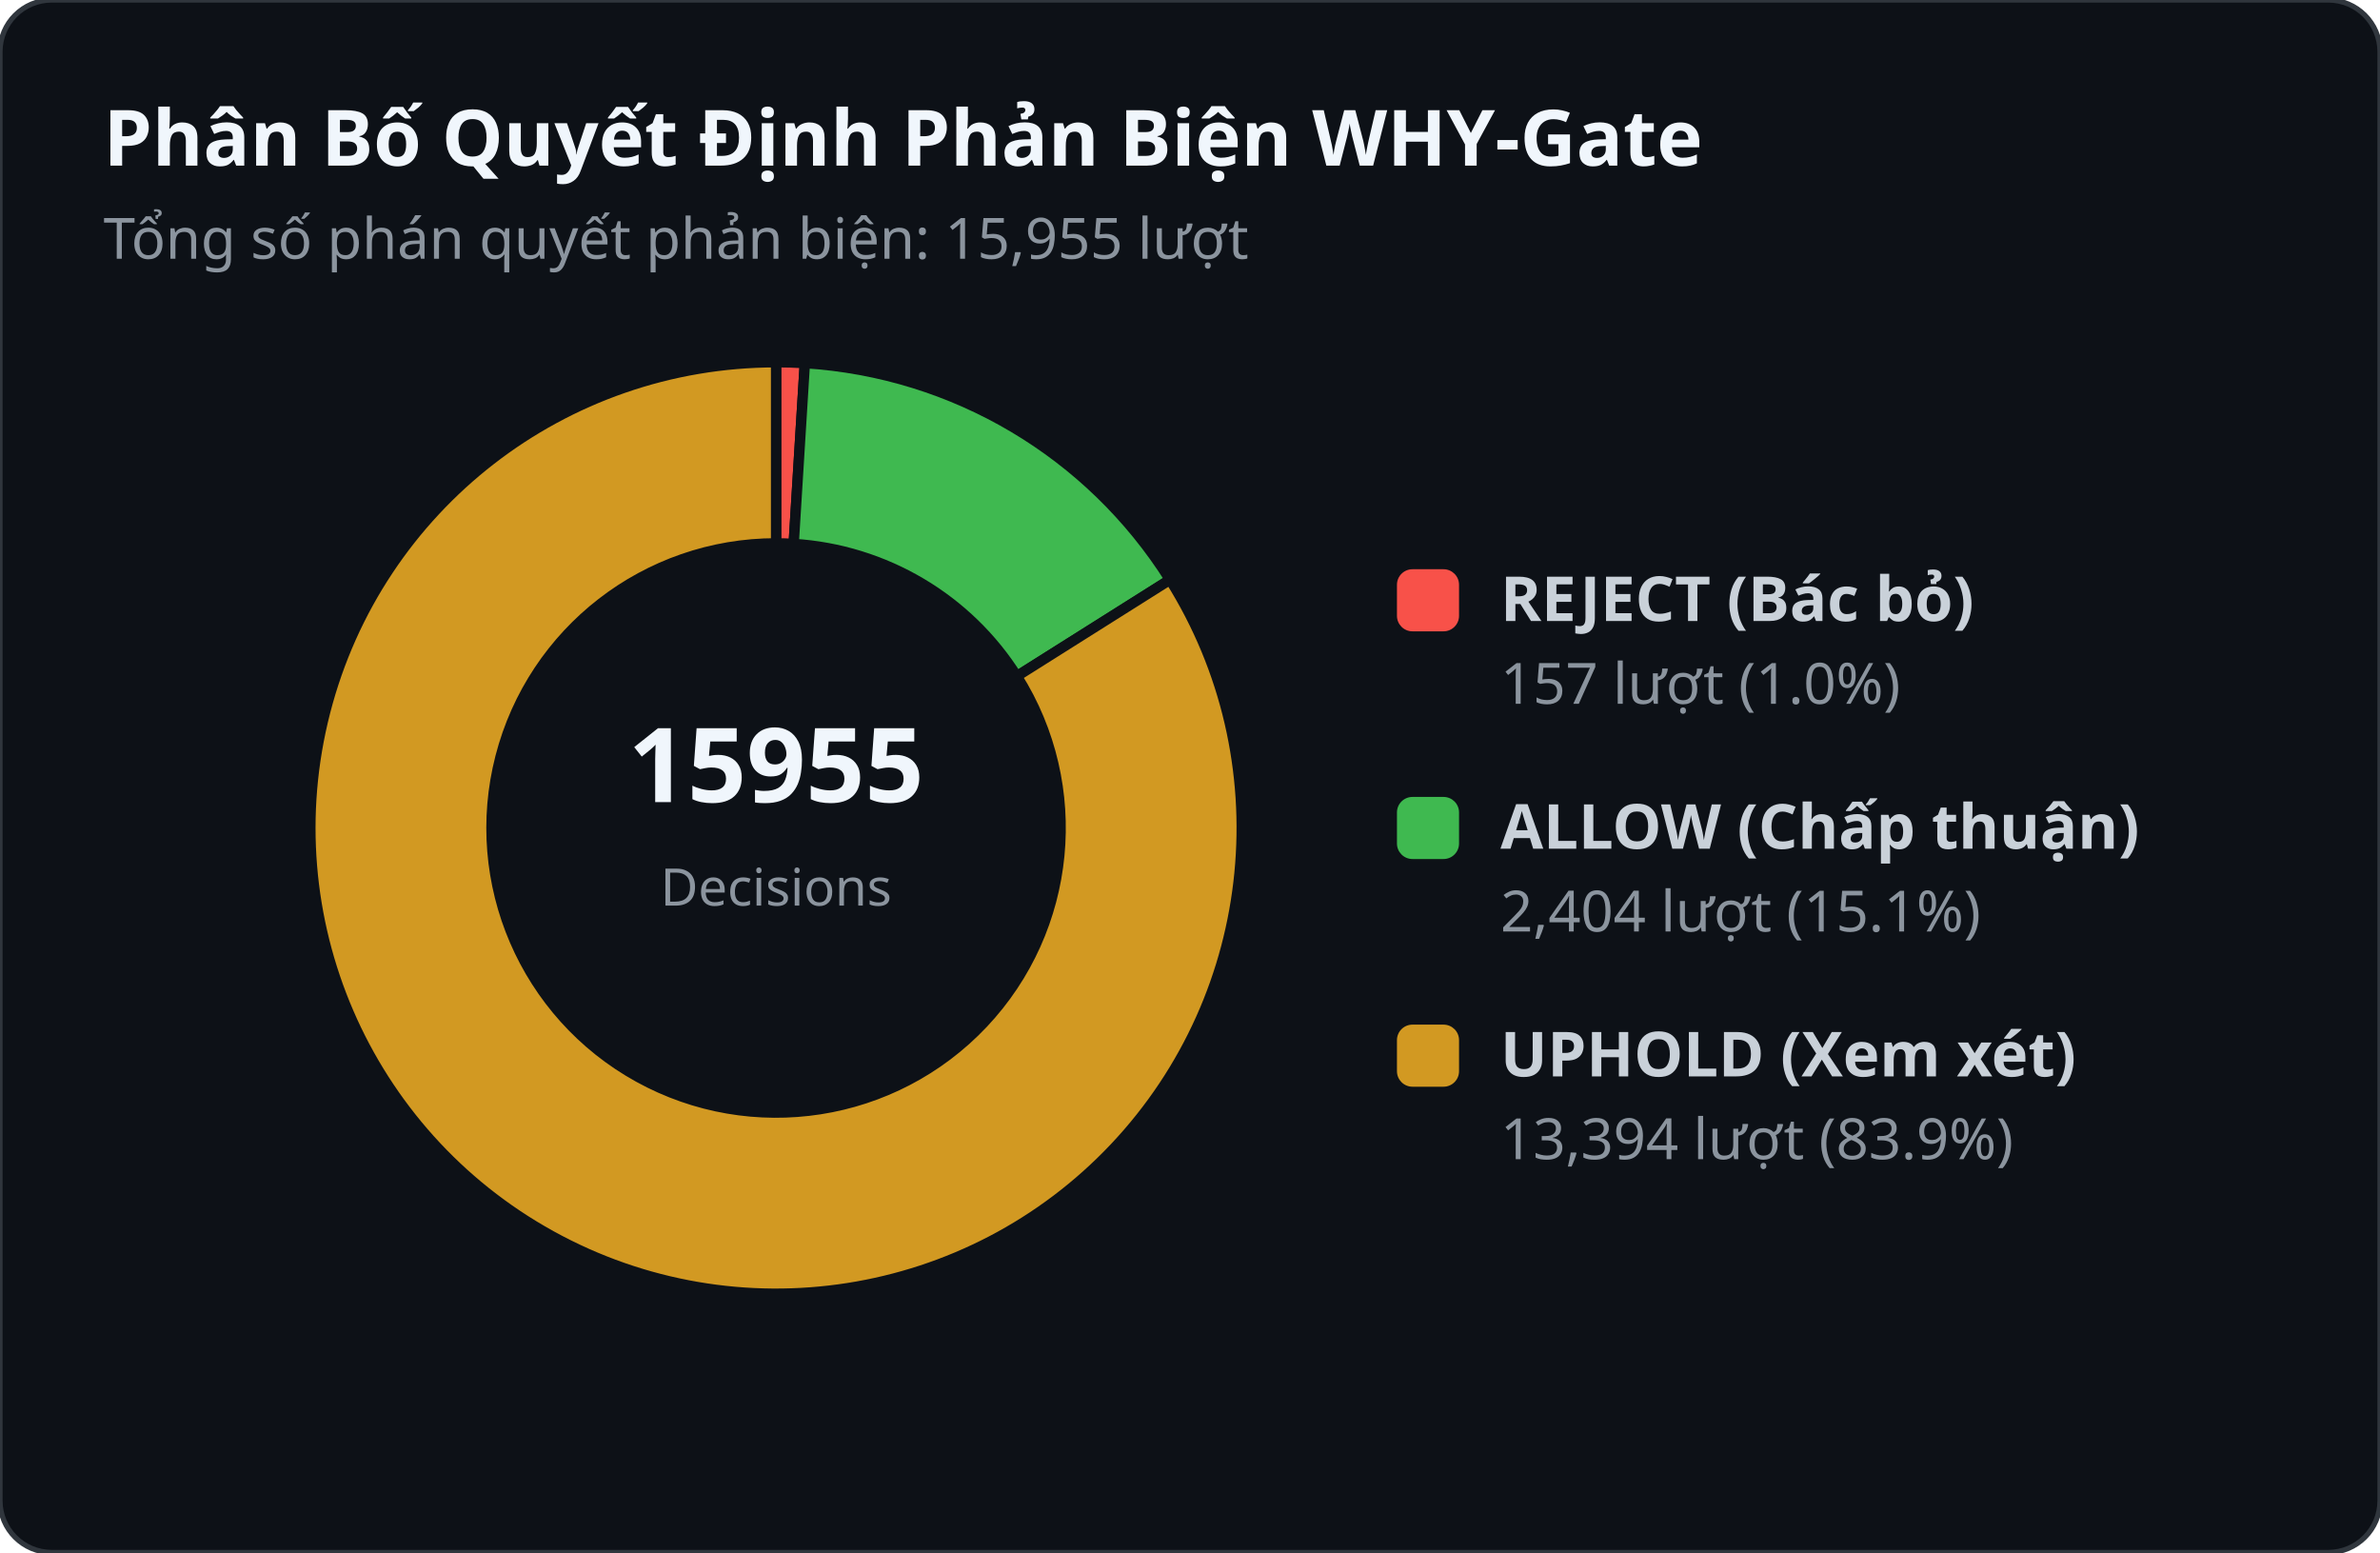
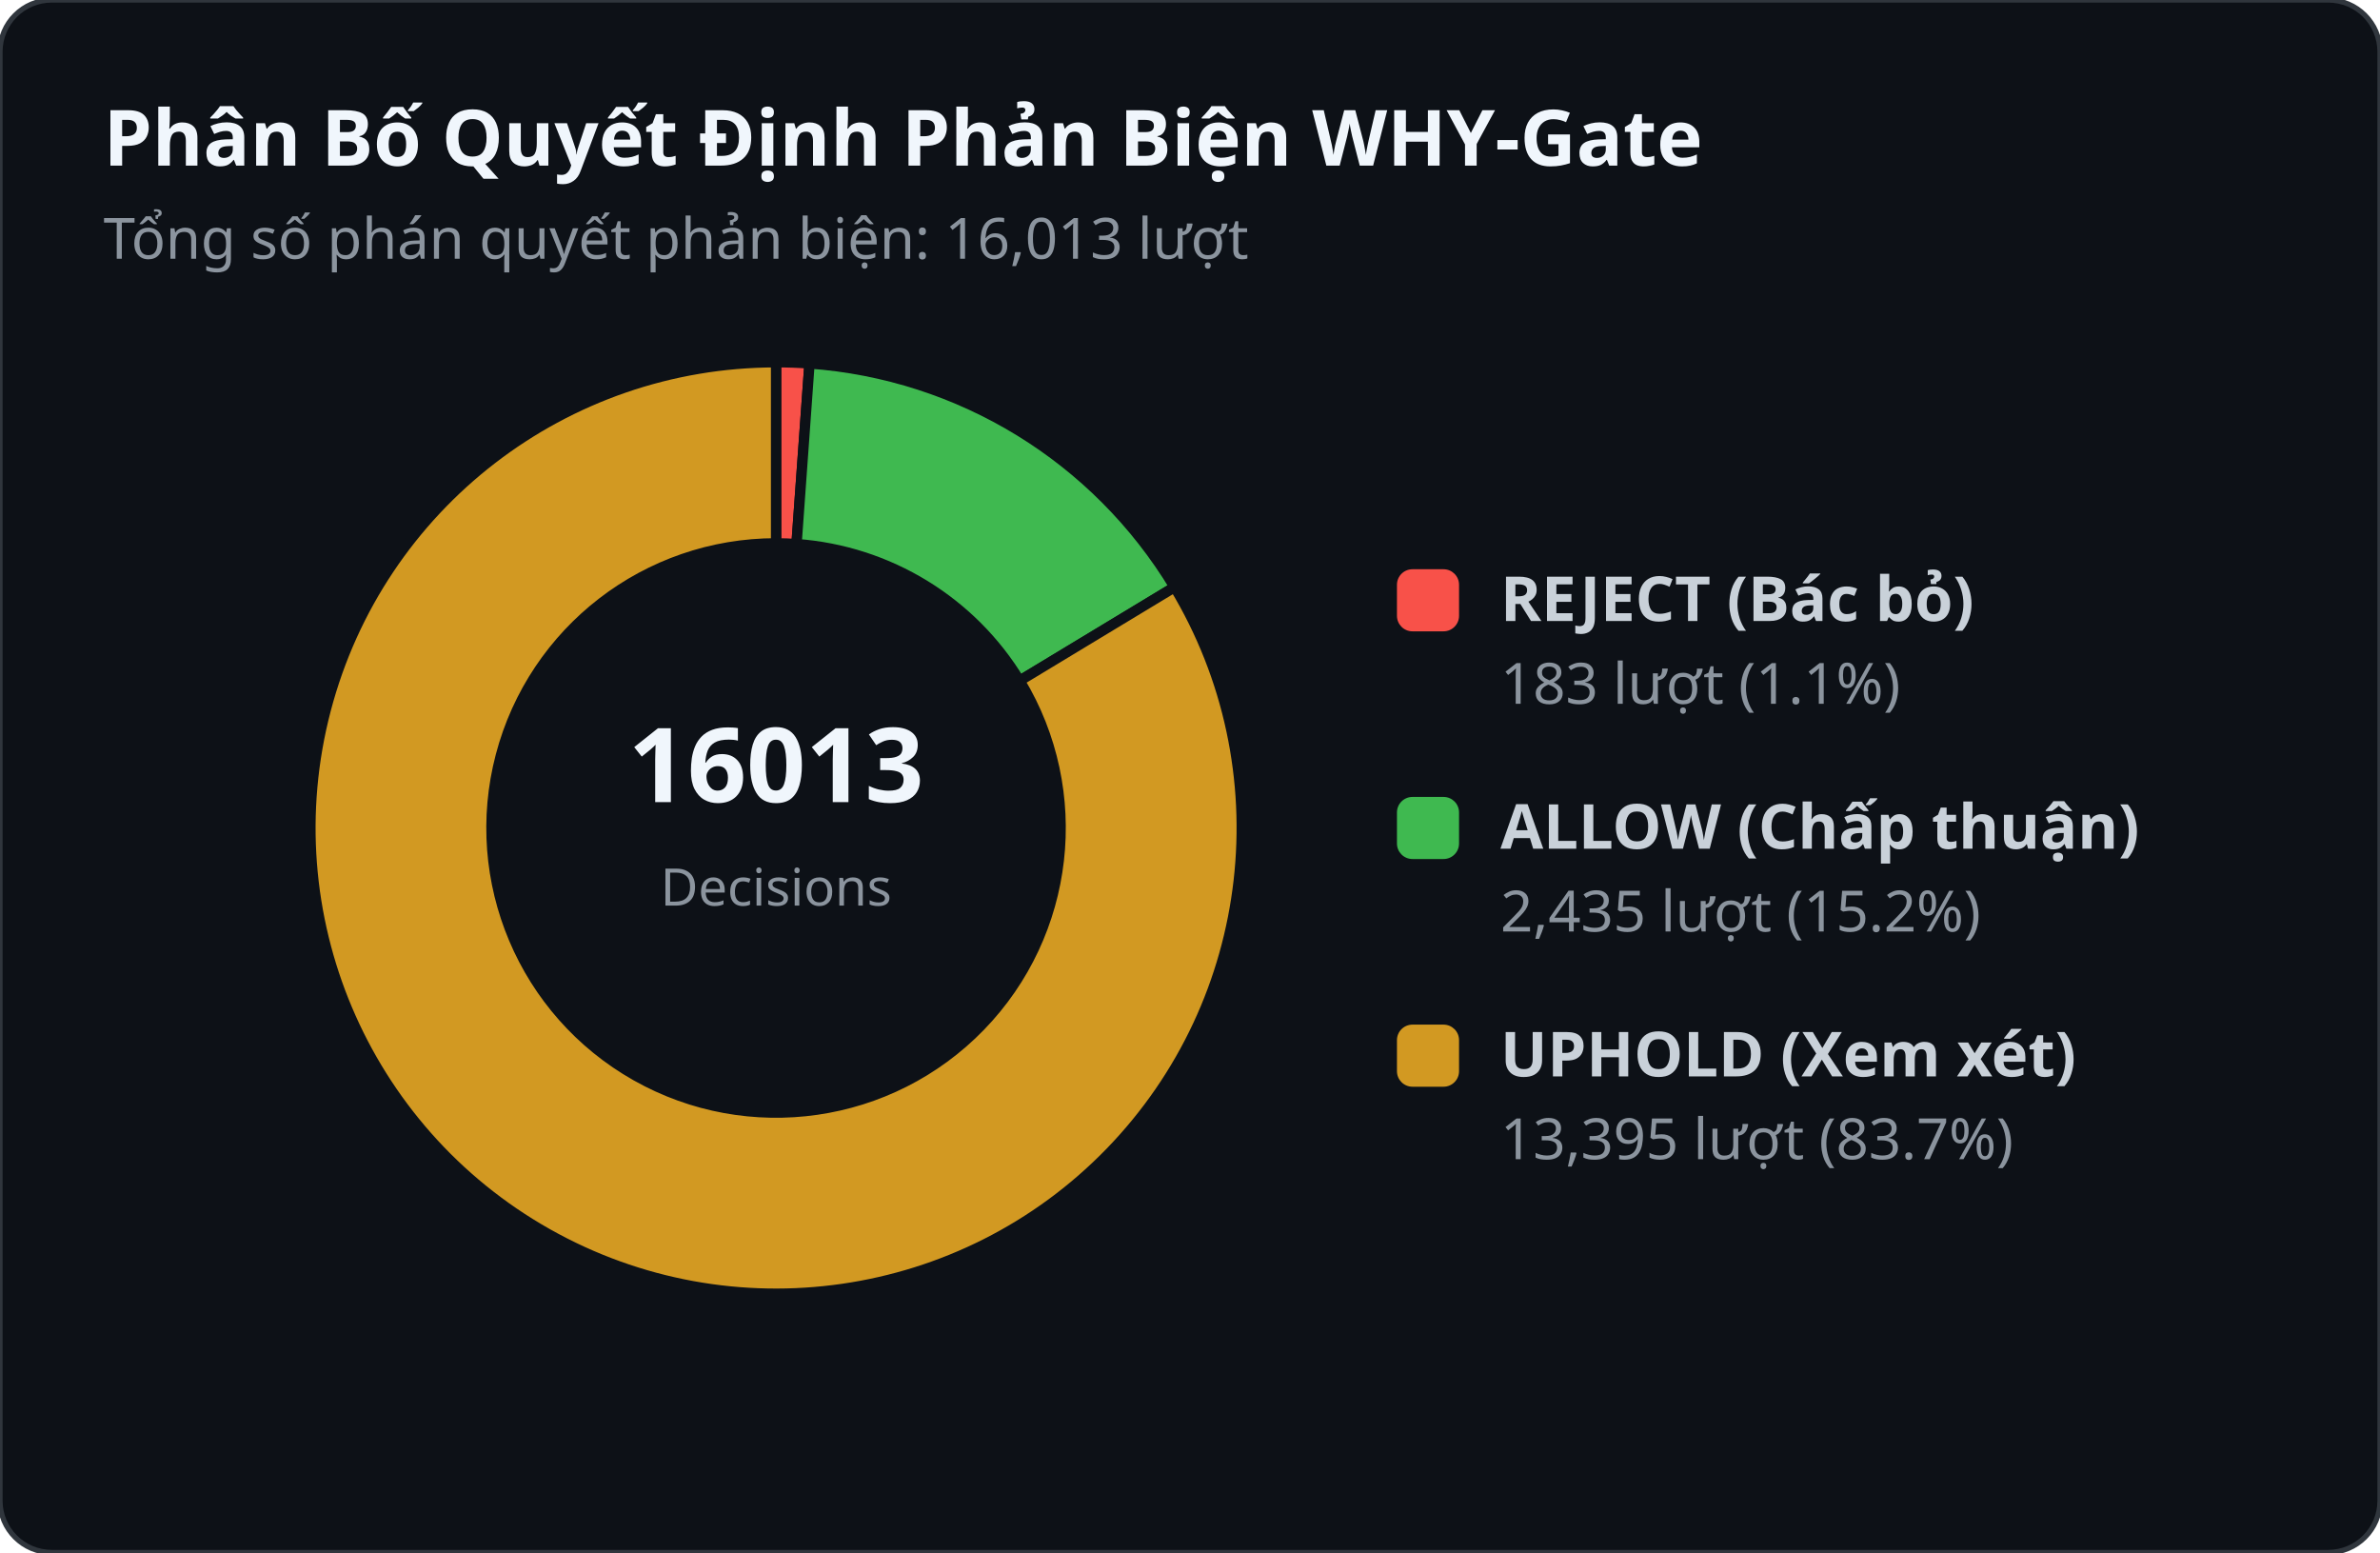
<svg xmlns="http://www.w3.org/2000/svg" width="460" height="300" viewBox="0 0 460 300">
  <rect width="460" height="300" rx="10" fill="#0d1117" stroke="#30363d" stroke-width="1" />
  <text x="20" y="32" font-family="sans-serif" font-size="15" font-weight="600" fill="#f0f6fc">Phân Bố Quyết Định Phản Biện WHY-Gate</text>
-   <text x="20" y="50" font-family="sans-serif" font-size="11" fill="#8b949e">Tổng số phán quyết phản biện: 15,955 lượt</text>
+   <text x="20" y="50" font-family="sans-serif" font-size="11" fill="#8b949e">Tổng số phán quyết phản biện: 16,013 lượt</text>
  <circle cx="150" cy="160" r="90" fill="none" stroke="#30363d" stroke-width="1" />
-   <path d="M 150.00 70.00 A 90 90 0 0 1 155.56 70.17 L 153.40 105.11 A 55 55 0 0 0 150.00 105.00 Z" fill="#f85149" stroke="#0d1117" stroke-width="2" />
-   <path d="M 155.56 70.17 A 90 90 0 0 1 226.14 112.02 L 196.53 130.68 A 55 55 0 0 0 153.40 105.11 Z" fill="#3fb950" stroke="#0d1117" stroke-width="2" />
-   <path d="M 226.14 112.02 A 90 90 0 1 1 150.00 70.00 L 150.00 105.00 A 55 55 0 1 0 196.53 130.68 Z" fill="#d29922" stroke="#0d1117" stroke-width="2" />
-   <text x="150" y="155" text-anchor="middle" font-family="sans-serif" font-size="20" font-weight="700" fill="#f0f6fc">15955</text>
+   <path d="M 150.00 70.00 A 90 90 0 0 1 156.46 70.23 L 153.95 105.14 A 55 55 0 0 0 150.00 105.00 Z" fill="#f85149" stroke="#0d1117" stroke-width="2" />
+   <path d="M 156.46 70.23 A 90 90 0 0 1 227.03 113.45 L 197.07 131.56 A 55 55 0 0 0 153.95 105.14 Z" fill="#3fb950" stroke="#0d1117" stroke-width="2" />
+   <path d="M 227.03 113.45 A 90 90 0 1 1 150.00 70.00 L 150.00 105.00 A 55 55 0 1 0 197.07 131.56 Z" fill="#d29922" stroke="#0d1117" stroke-width="2" />
+   <text x="150" y="155" text-anchor="middle" font-family="sans-serif" font-size="20" font-weight="700" fill="#f0f6fc">16013</text>
  <text x="150" y="175" text-anchor="middle" font-family="sans-serif" font-size="10" fill="#8b949e">Decisions</text>
  <rect x="270" y="110" width="12" height="12" rx="3" fill="#f85149" />
  <text x="290" y="120" font-family="sans-serif" font-size="12" font-weight="600" fill="#c9d1d9">REJECT (Bác bỏ)</text>
-   <text x="290" y="136" font-family="sans-serif" font-size="11" fill="#8b949e">157 lượt (1.0%)</text>
+   <text x="290" y="136" font-family="sans-serif" font-size="11" fill="#8b949e">183 lượt (1.1%)</text>
  <rect x="270" y="154" width="12" height="12" rx="3" fill="#3fb950" />
  <text x="290" y="164" font-family="sans-serif" font-size="12" font-weight="600" fill="#c9d1d9">ALLOW (Chấp thuận)</text>
-   <text x="290" y="180" font-family="sans-serif" font-size="11" fill="#8b949e">2,404 lượt (15.1%)</text>
+   <text x="290" y="180" font-family="sans-serif" font-size="11" fill="#8b949e">2,435 lượt (15.2%)</text>
  <rect x="270" y="198" width="12" height="12" rx="3" fill="#d29922" />
  <text x="290" y="208" font-family="sans-serif" font-size="12" font-weight="600" fill="#c9d1d9">UPHOLD (Xem xét)</text>
-   <text x="290" y="224" font-family="sans-serif" font-size="11" fill="#8b949e">13,394 lượt (83.9%)</text>
+   <text x="290" y="224" font-family="sans-serif" font-size="11" fill="#8b949e">13,395 lượt (83.7%)</text>
</svg>
